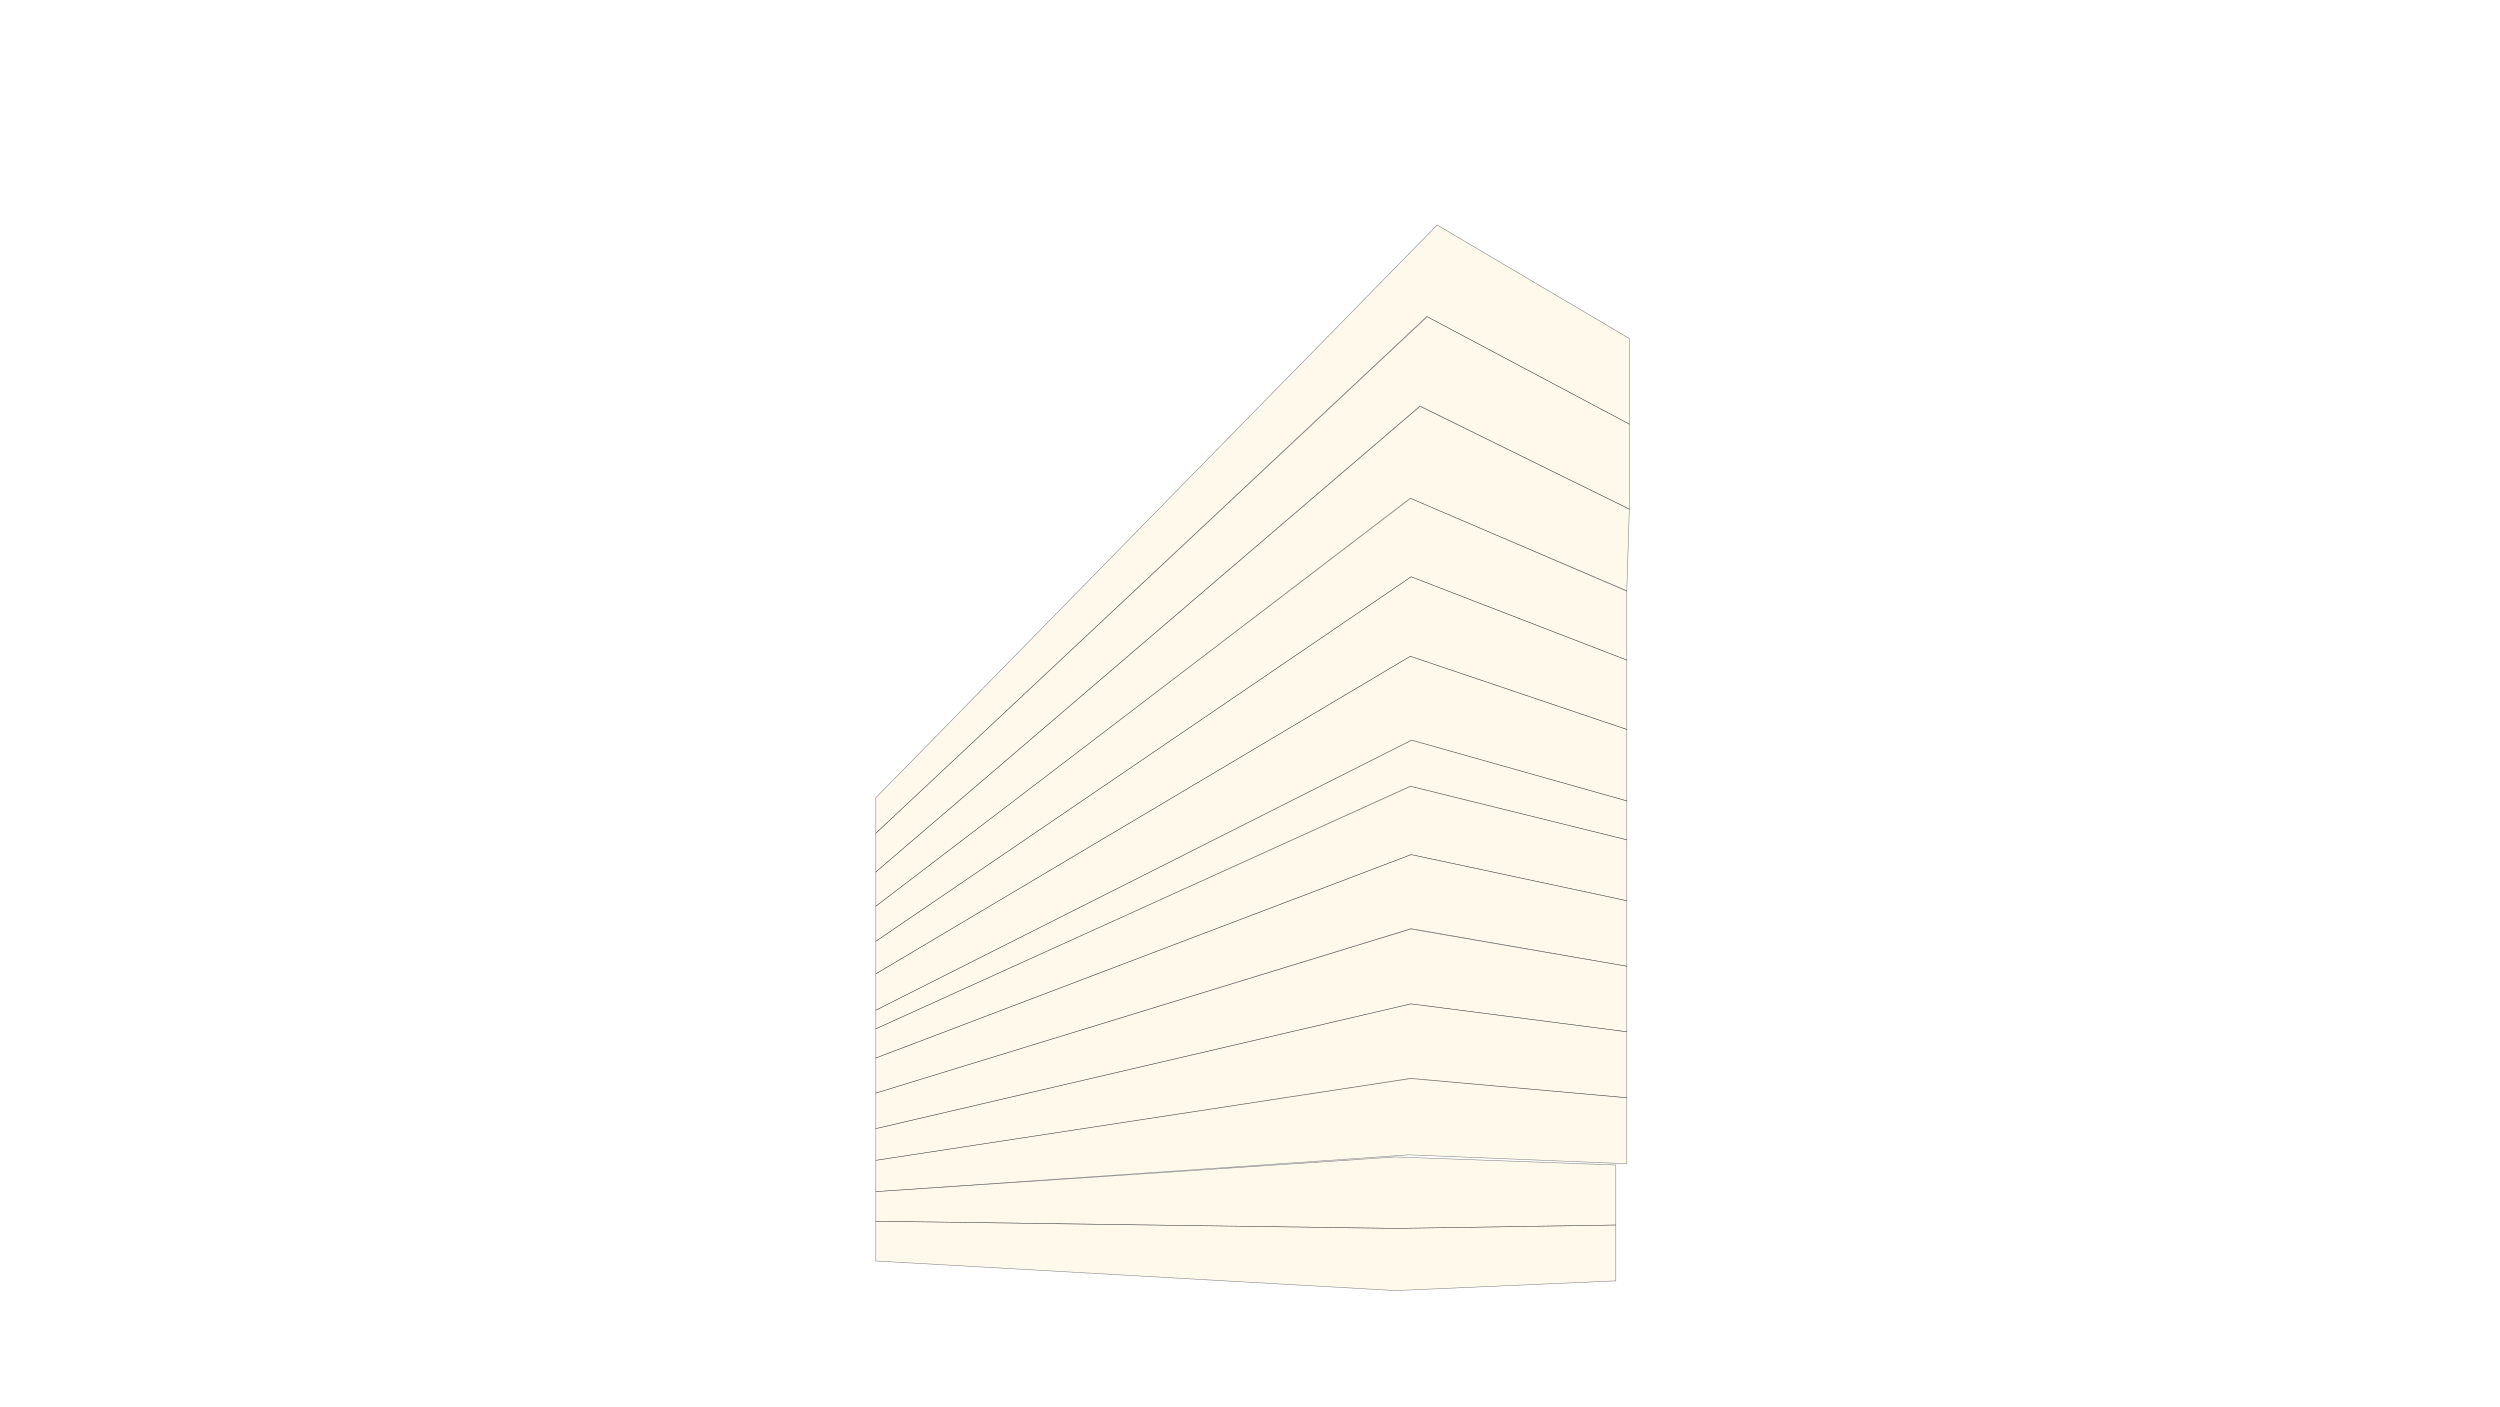
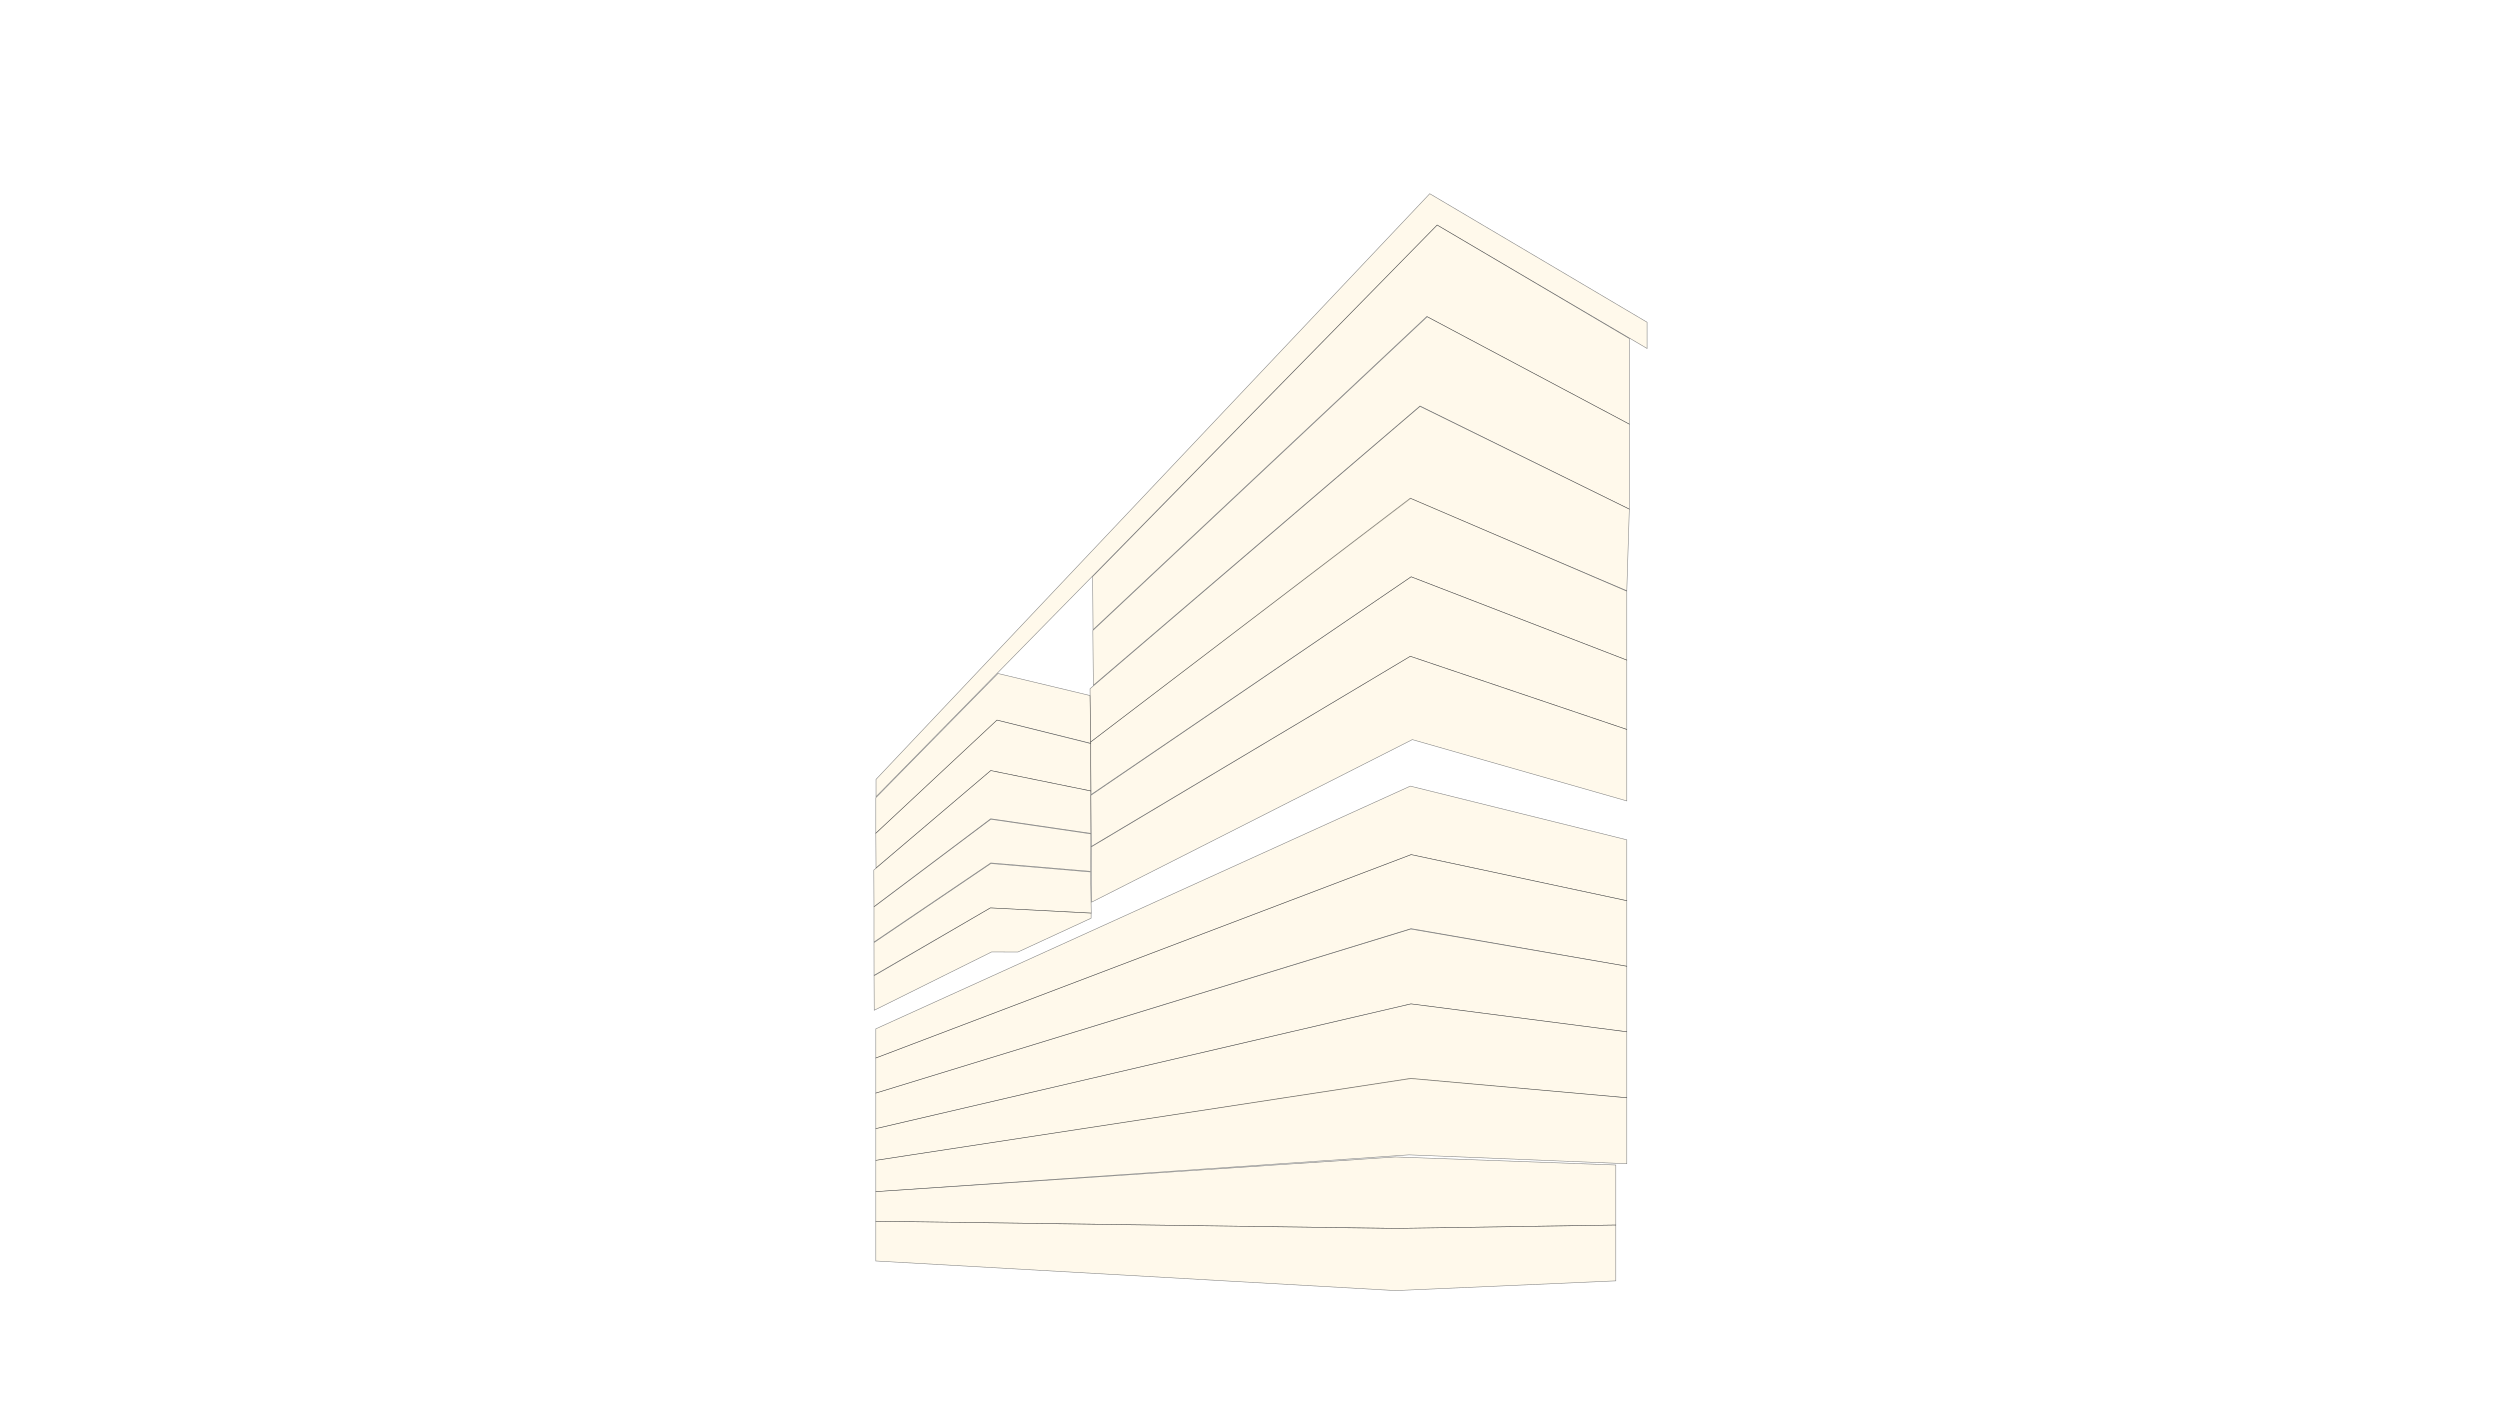
<svg xmlns="http://www.w3.org/2000/svg" id="Layer_1" data-name="Layer 1" viewBox="0 0 4627 2603">
  <defs>
    <style>
      .cls-1 {
        fill: #fff4d7;
        opacity: .5;
        stroke: #000;
        stroke-miterlimit: 10;
      }
    </style>
  </defs>
-   <polygon id="_13th" data-name="13th" class="cls-1" points="2659.87 416.43 1620.96 1476.48 1620.96 1542.22 2640.64 585.76 3015.57 785.04 3015.57 626.57 2659.87 416.43" />
-   <polygon id="_12th" data-name="12th" class="cls-1" points="3015.57 785.04 2641.48 586.26 1620.96 1542.22 1620.96 1613.83 2628.17 751.39 3015.57 942.35 3015.57 785.04" />
-   <polygon id="_11th" data-name="11th" class="cls-1" points="3015.57 942.35 2628.17 752.17 1620.96 1613.83 1620.96 1677.22 2610.96 922.78 3010.87 1093.39 3015.57 942.35" />
-   <polygon id="_10th" data-name="10th" class="cls-1" points="3010.87 1094.17 2610.17 922 1620.96 1677.22 1620.96 1742.17 2611.74 1067.57 3010.87 1221.74 3010.87 1094.17" />
-   <polygon id="_9th" data-name="9th" class="cls-1" points="3010.87 1221.74 2611.74 1067.57 1620.96 1742.17 1620.96 1802.43 2610.17 1214.7 3010.87 1350.09 3010.87 1221.74" />
-   <polygon id="_8th" data-name="8th" class="cls-1" points="3010.87 1350.09 2610.17 1214.7 1620.96 1802.43 1620.96 1869.74 2612.52 1370.43 3010.87 1482.35 3010.87 1350.09" />
-   <polygon id="_7th" data-name="7th" class="cls-1" points="3010.87 1482.35 2612.52 1369.65 1620.96 1869.74 1620.96 1904.17 2610.96 1455.74 3010.87 1554.35 3010.87 1482.35" />
+   <polygon id="_12th" data-name="12th" class="cls-1" points="2022.24 1067.17 2659.87 416.43 3015.57 626.57 3015.57 785.04 2640.64 585.76 2023.02 1165.39 2022.24 1067.17" />
+   <polygon id="_12th-2" data-name="12th" class="cls-1" points="2018.91 1375.78 1845.43 1332.74 1620.96 1542.22 1620.96 1476.48 1847 1246.52 2017.48 1287.33 2018.91 1375.78" />
+   <polygon id="_11th" data-name="11th" class="cls-1" points="2023.61 1268.3 2628.17 751.39 3015.57 942.35 3015.57 785.04 2641.48 586.26 2022.63 1166.96 2023.61 1268.3" />
+   <polygon id="_11th-2" data-name="11th" class="cls-1" points="1833.63 1426.2 1621.35 1606.39 1620.96 1542.22 1845.04 1332.8 2018.91 1376.3 2018.91 1463.96 1833.63 1426.2" />
+   <polygon id="_10th" data-name="10th" class="cls-1" points="2017.48 1274.7 2628.17 752.17 3015.57 942.35 3010.87 1093.39 2610.96 922.78 2018.26 1373.57 2017.48 1274.7" />
+   <polygon id="_10th-2" data-name="10th" class="cls-1" points="1833.57 1515.35 1617.57 1678 1617.24 1610.3 1833.63 1426.2 2018.91 1463.96 2018.91 1542.41 1833.57 1515.35" />
+   <polygon id="_9th" data-name="9th" class="cls-1" points="2018.26 1373.57 2610.17 922 3010.87 1094.17 3010.87 1221.74 2611.74 1067.57 2019.3 1470.61 2018.26 1373.57" />
+   <polygon id="_9th-2" data-name="9th" class="cls-1" points="1833.7 1597.13 1617.57 1743.48 1617.57 1678.52 1833.78 1516.29 2018.91 1543.39 2018.65 1612.78 1833.7 1597.13" />
+   <polygon id="_8th" data-name="8th" class="cls-1" points="2018.91 1472.04 2611.74 1067.57 3010.87 1221.74 3010.87 1350.09 2610.17 1214.7 2019.83 1566.61 2018.91 1472.04" />
+   <polygon id="_8th-2" data-name="8th" class="cls-1" points="1833.04 1680.35 1617.7 1805.17 1617.57 1744.65 1833.83 1598.22 2018.33 1613.83 2019.7 1689.93 1833.04 1680.35" />
+   <polygon id="_7th" data-name="7th" class="cls-1" points="2019.7 1567.46 2610.17 1214.7 3010.87 1350.09 3010.87 1482.35 2613.89 1368.87 2020.41 1669.65 2019.7 1567.46" />
+   <path id="_7th-2" data-name="7th" class="cls-1" d="M1835.29,1761.81l-217.27,107.93-.33-63.78,215.35-125.61,186.39,9.65v9.39l-135.52,62.61s-47.15-.19-48.62-.19Z" />
  <polygon id="_6th" data-name="6th" class="cls-1" points="3010.87 1554.35 2610.17 1454.96 1620.96 1904.17 1620.96 1958.17 2611.74 1581.74 3010.87 1667.04 3010.87 1554.35" />
  <polygon id="_5th" data-name="5th" class="cls-1" points="3010.87 1667.04 2611.74 1581.74 1620.96 1958.17 1620.96 2023.13 2611.74 1718.7 3010.87 1788.35 3010.87 1667.04" />
  <polygon id="_4th" data-name="4th" class="cls-1" points="3010.87 1788.35 2610.96 1719.48 1620.96 2023.13 1620.96 2088.87 2610.96 1858 3010.87 1909.65 3010.87 1788.35" />
  <polygon id="_3rd" data-name="3rd" class="cls-1" points="3010.87 1909.65 2611.74 1858 1620.96 2088.87 1620.96 2147.57 2610.96 1996.52 3010.87 2031.74 3010.87 1909.65" />
  <polygon id="_2nd" data-name="2nd" class="cls-1" points="3010.87 2031.74 2610.96 1995.74 1620.96 2147.57 1620.96 2205.48 2607.83 2137.39 3010.87 2153.83 3010.87 2031.74" />
  <polygon id="_1st" data-name="1st" class="cls-1" points="2990.52 2156.17 2582.78 2141.3 1620.96 2205.48 1620.96 2260.26 2582.78 2273.57 2990.52 2267.3 2990.52 2156.17" />
  <polygon id="Ground" class="cls-1" points="2990.52 2267.3 2582.78 2273.57 1620.96 2260.26 1620.96 2333.83 2582.78 2388.61 2990.52 2370.61 2990.52 2267.3" />
+   <polygon id="Terrace" data-name="Terrace" class="cls-1" points="1621.35 1474.52 1621.35 1442.43 2646.17 358.52 3048.43 596.43 3048.43 644.96 2659.87 416.43 1621.35 1474.52" />
</svg>
